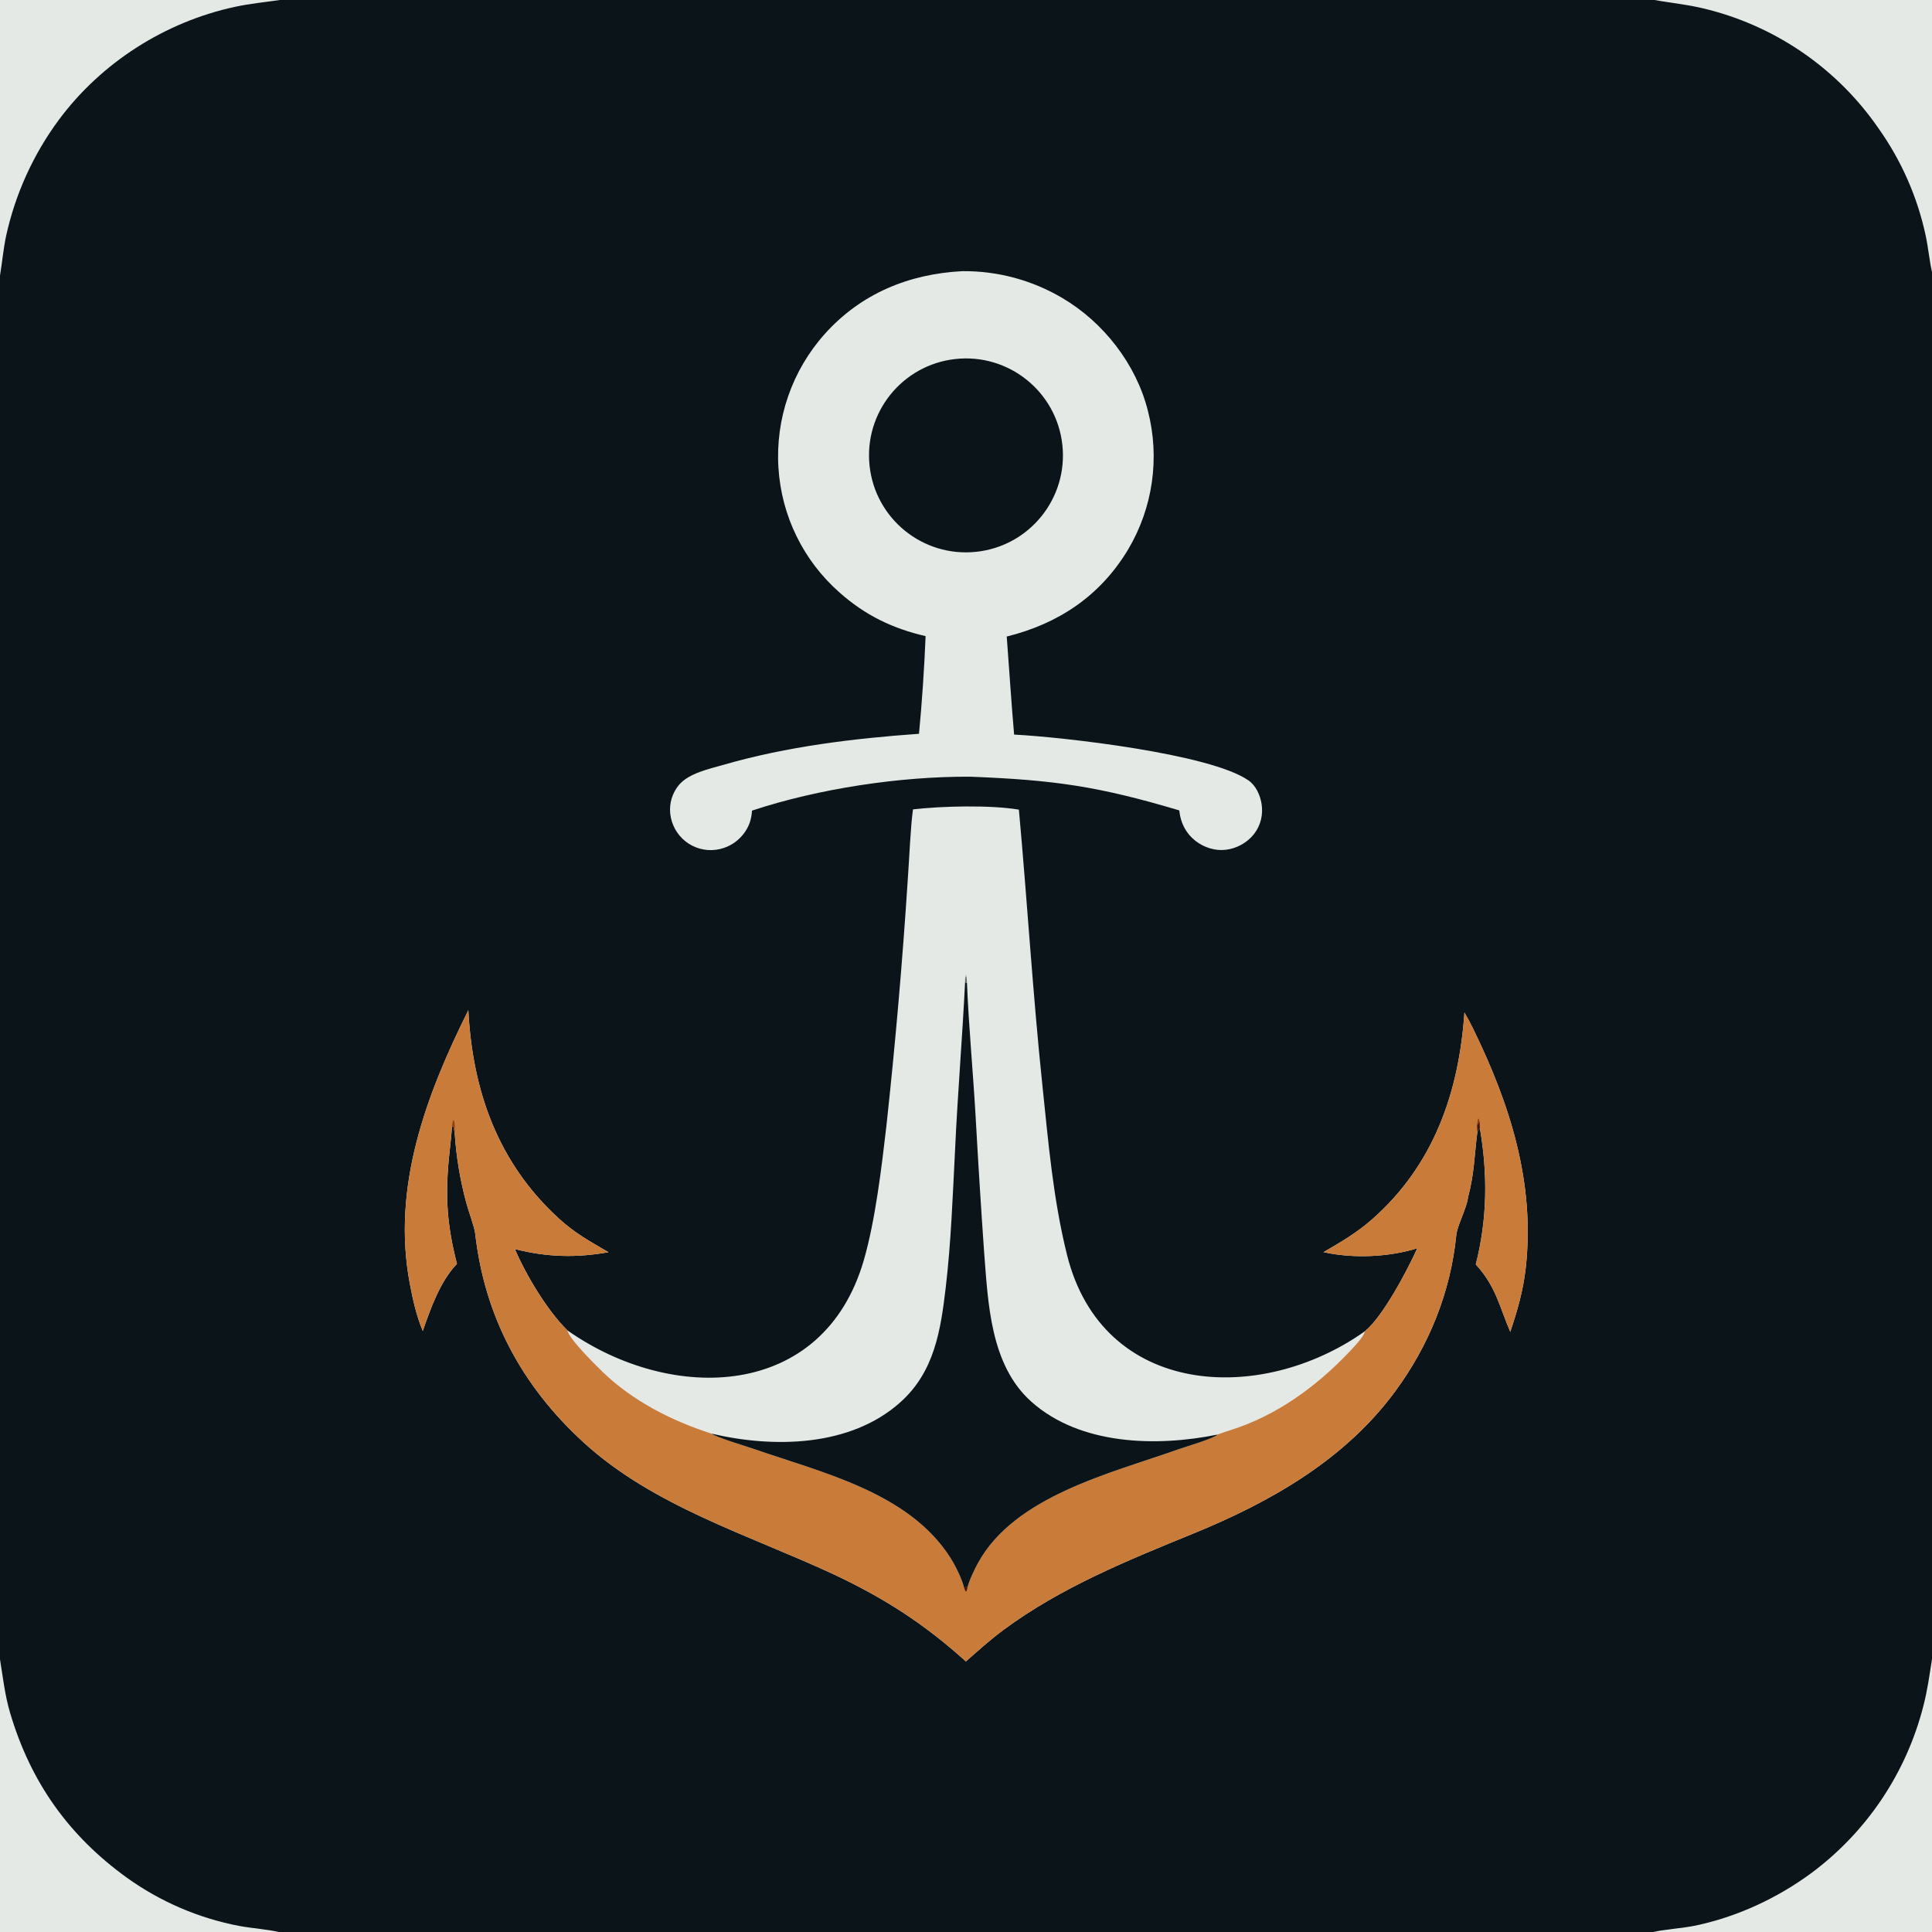
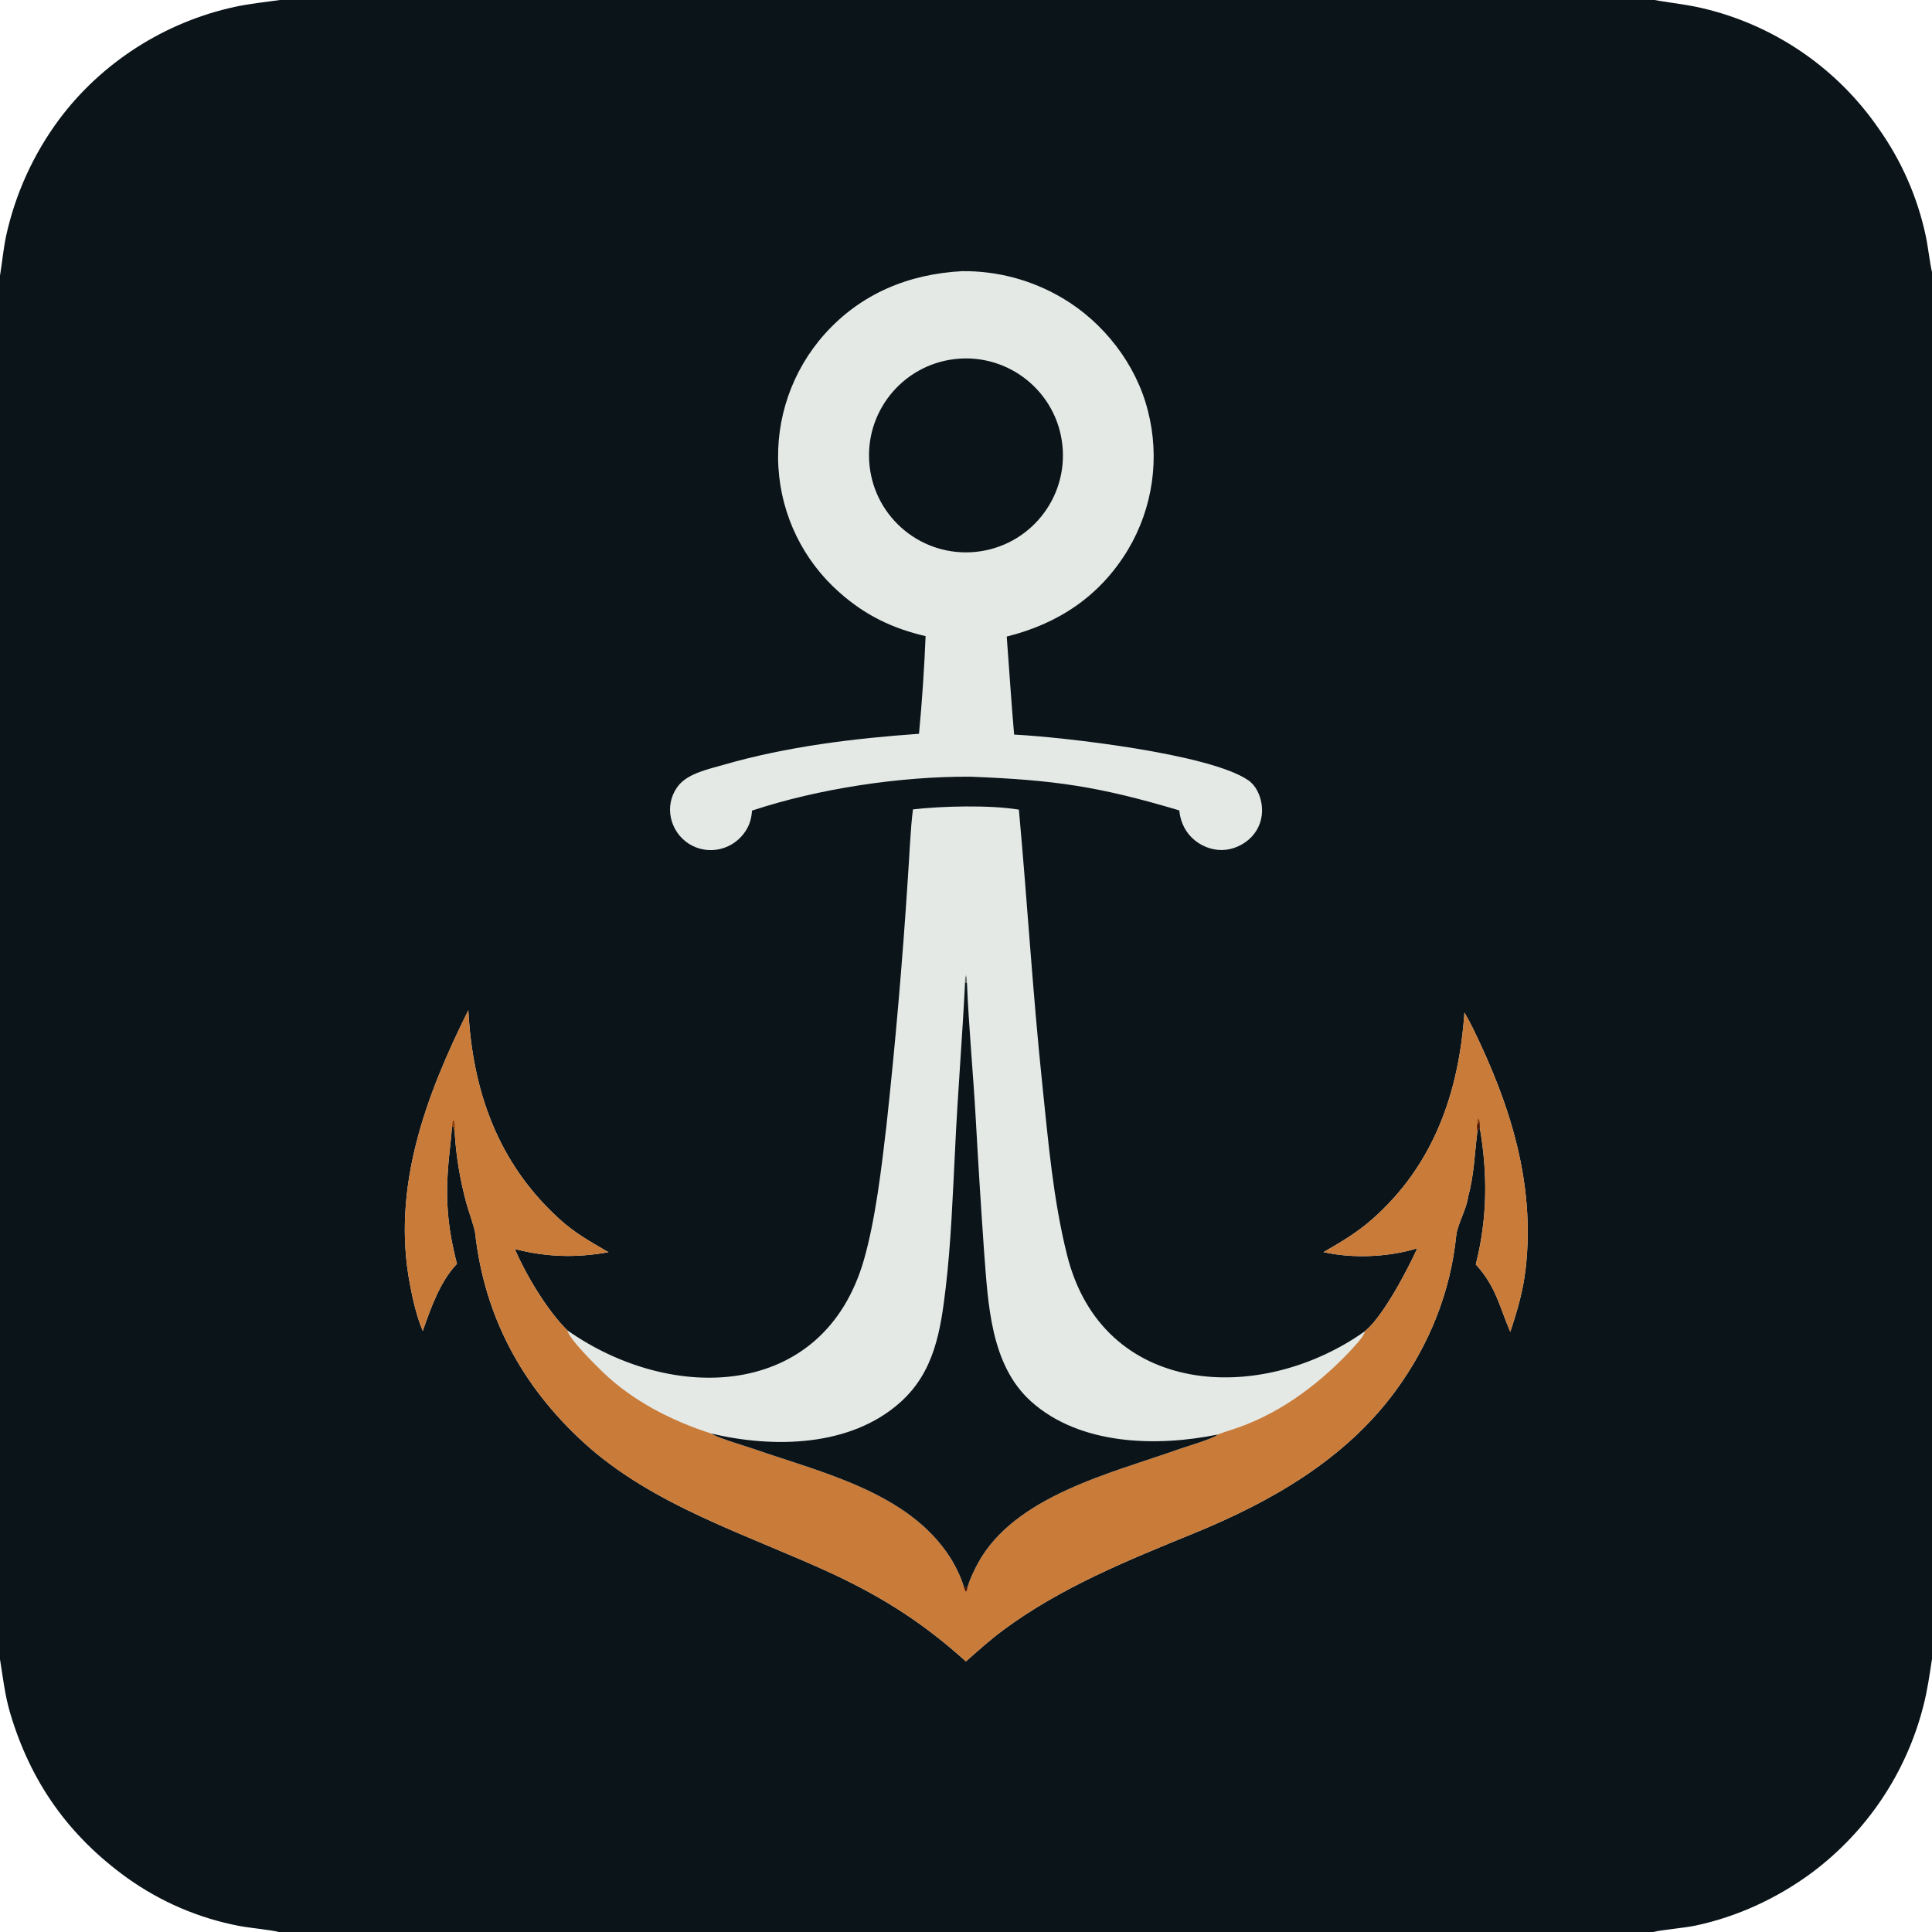
<svg xmlns="http://www.w3.org/2000/svg" width="1024" height="1024" viewBox="0 0 1024 1024">
-   <path fill="#0A1419" d="M0 0L148.276 0L876.889 0L1024 0L1024 144.201L1024 879.268L1024 1024L876.272 1024L147.768 1024L0 1024L0 879.455L0 146.098L0 0Z" />
-   <path fill="#E4E9E6" d="M876.272 1024C881.152 1022.77 892.324 1021.94 898.766 1020.58C920.881 1015.88 941.978 1006.09 960.139 992.695C989.487 970.859 1010.43 939.588 1019.44 904.135C1021.58 895.887 1022.71 887.675 1024 879.268L1024 1024L876.272 1024Z" />
-   <path fill="#E4E9E6" d="M876.889 0L1024 0L1024 144.201C1022.71 138.629 1021.99 131.131 1020.68 125.006C1016.31 104.51 1007.79 85.124 995.657 68.04C974.303 37.046 942.511 14.768 906.089 5.277C894.986 2.361 887.722 1.925 876.889 0Z" />
-   <path fill="#E4E9E6" d="M0 879.455C1.527 888.923 2.598 898.513 5.312 907.709C16.209 944.631 36.453 973.038 67.415 995.345C85.106 1008 105.328 1016.68 126.692 1020.77C132.671 1021.92 142.822 1022.77 147.768 1024L0 1024L0 879.455Z" />
-   <path fill="#E4E9E6" d="M0 0L148.276 0C140.229 1.191 132.44 1.911 124.446 3.642C87.544 11.633 53.812 33.046 31.192 63.506C17.66 81.804 8.138 102.75 3.248 124.977C1.772 131.974 1.152 139.048 0 146.098L0 0Z" />
+   <path fill="#0A1419" fill-rule="evenodd" d="M0 0L148.276 0L876.889 0L1024 0L1024 144.201L1024 879.268L1024 1024L876.272 1024L147.768 1024L0 1024L0 879.455L0 146.098L0 0ZM876.272 1024C881.152 1022.77 892.324 1021.94 898.766 1020.58C920.881 1015.88 941.978 1006.09 960.139 992.695C989.487 970.859 1010.43 939.588 1019.44 904.135C1021.58 895.887 1022.71 887.675 1024 879.268L1024 1024L876.272 1024ZM876.889 0L1024 0L1024 144.201C1022.71 138.629 1021.99 131.131 1020.68 125.006C1016.31 104.51 1007.79 85.124 995.657 68.04C974.303 37.046 942.511 14.768 906.089 5.277C894.986 2.361 887.722 1.925 876.889 0ZM0 879.455C1.527 888.923 2.598 898.513 5.312 907.709C16.209 944.631 36.453 973.038 67.415 995.345C85.106 1008 105.328 1016.68 126.692 1020.77C132.671 1021.92 142.822 1022.77 147.768 1024L0 1024L0 879.455ZM0 0L148.276 0C140.229 1.191 132.44 1.911 124.446 3.642C87.544 11.633 53.812 33.046 31.192 63.506C17.66 81.804 8.138 102.75 3.248 124.977C1.772 131.974 1.152 139.048 0 146.098L0 0Z" />
  <path fill="#E4E9E6" d="M483.902 428.985C499.126 427.226 524.736 426.568 540.031 429.122C544.478 477.815 547.394 526.616 552.492 575.274C555.659 605.501 558.162 635.448 565.536 665.078C584.316 740.533 668.044 744.894 723.409 705.595C733.001 697.892 746.19 672.719 751.179 661.619C735.957 666.337 717.041 667.142 701.497 663.655C710.759 658.266 718.957 653.542 727.1 646.391C759.975 617.52 773.294 578.89 776.172 536.638C777.639 539.122 779.396 542.405 780.703 545.072C800.324 585.123 813.705 626.936 808.672 672.032C807.315 684.183 804.248 694.579 800.48 705.92C794.679 692.475 792.978 681.963 782.191 670.178C788.327 646.075 788.562 622.321 784.352 597.863L783.048 599.74C781.508 611.725 781.387 622.416 778.096 634.544C777.472 640.257 772.389 649.412 771.867 654.618C768.83 684.894 757.472 713.012 739.486 737.448C712.855 773.631 673.585 796.006 632.735 812.706C597.795 826.991 562.229 841.342 531.727 863.987C524.771 869.16 518.448 874.835 511.952 880.595C489.907 860.707 468.974 847.207 441.997 834.49C397.033 813.541 346.401 798.499 309.202 764.419C276.445 734.406 256.828 697.644 251.862 653.791C251.467 650.303 248.339 641.992 247.234 637.861C243.87 625.56 241.774 612.948 240.977 600.222C240.82 599.601 240.44 597.17 240.205 596.827C240.076 596.927 239.72 597.227 239.556 597.386C239.207 602.787 238.351 609.205 237.844 614.727C235.96 635.238 237.093 649.959 242.198 669.866C233.378 678.978 228.166 693.611 224.089 705.456C220.769 697.658 218.804 688.804 217.226 680.481C207.513 629.244 225.763 580.57 248.227 535.412C250.434 577.98 263.765 616.142 296.129 645.764C304.848 653.745 312.425 657.792 322.524 663.701C305.349 666.749 289.887 666.355 272.907 662.032C278.693 675.601 290.002 694.564 300.714 705.103C356.046 744.067 436.495 742.091 457.892 667.742C463.965 646.639 467.245 618.872 469.79 596.964C474.547 553.307 478.34 509.55 481.166 465.726C481.912 455.709 482.598 438.137 483.902 428.985Z" />
  <path fill="#C97B3A" d="M224.089 705.456C220.769 697.658 218.804 688.804 217.226 680.481C207.513 629.244 225.763 580.57 248.227 535.412C250.434 577.98 263.765 616.142 296.129 645.764C304.848 653.745 312.425 657.792 322.524 663.701C305.349 666.749 289.887 666.355 272.907 662.032C278.693 675.601 290.002 694.564 300.714 705.103C301.7 709.756 315.36 723.212 319.409 727.135C335.342 742.573 356.181 753.17 377.163 759.865C379.262 761.721 395.878 766.689 399.584 767.977C435.785 780.558 481.561 790.986 503.615 825.465C506.331 829.712 509.731 836.554 510.942 841.316L512.857 841.181C513.568 837.903 516.643 831.551 518.312 828.499C537.795 792.86 588.829 780.842 624.733 768.105C628.657 766.713 643.303 762.454 645.364 760.346C647.48 759.528 649.631 758.795 651.863 758.102C676.311 750.512 697.57 735.049 715.051 716.636C717.099 714.478 723.111 708.286 723.409 705.595C733.001 697.892 746.19 672.719 751.179 661.619C735.957 666.337 717.041 667.142 701.497 663.655C710.759 658.266 718.957 653.542 727.1 646.391C759.975 617.52 773.294 578.89 776.172 536.638C777.639 539.122 779.396 542.405 780.703 545.072C800.324 585.123 813.705 626.936 808.672 672.032C807.315 684.183 804.248 694.579 800.48 705.92C794.679 692.475 792.978 681.963 782.191 670.178C788.327 646.075 788.562 622.321 784.352 597.863L783.048 599.74C781.508 611.725 781.387 622.416 778.096 634.544C777.472 640.257 772.389 649.412 771.867 654.618C768.83 684.894 757.472 713.012 739.486 737.448C712.855 773.631 673.585 796.006 632.735 812.706C597.795 826.991 562.229 841.342 531.727 863.987C524.771 869.16 518.448 874.835 511.952 880.595C489.907 860.707 468.974 847.207 441.997 834.49C397.033 813.541 346.401 798.499 309.202 764.419C276.445 734.406 256.828 697.644 251.862 653.791C251.467 650.303 248.339 641.992 247.234 637.861C243.87 625.56 241.774 612.948 240.977 600.222C240.82 599.601 240.44 597.17 240.205 596.827C240.076 596.927 239.72 597.227 239.556 597.386C239.207 602.787 238.351 609.205 237.844 614.727C235.96 635.238 237.093 649.959 242.198 669.866C233.378 678.978 228.166 693.611 224.089 705.456Z" />
  <path fill="#914010" d="M239.556 597.386C239.606 596.438 239.615 596.648 239.763 595.695C239.815 595.346 239.863 594.995 239.908 594.644L239.873 594.804L240.267 593.822L239.989 594.278L240.267 593.747C241.33 593.538 240.996 599.68 240.977 600.222C240.82 599.601 240.44 597.17 240.205 596.827C240.076 596.927 239.72 597.227 239.556 597.386Z" />
  <path fill="#451408" d="M782.88 596.357C783.306 595.683 783.799 594.942 784.166 594.249C784.213 595.48 784.262 596.633 784.352 597.863L783.048 599.74C783.019 598.545 782.979 597.557 782.88 596.357Z" />
  <path fill="#451408" d="M510.942 841.316L512.857 841.181C512.134 844.326 511.971 844.305 510.942 841.316Z" />
  <path fill="#914010" d="M782.88 596.357C782.916 595.845 783.343 590.463 784.166 594.249C783.799 594.942 783.306 595.683 782.88 596.357Z" />
  <path fill="#0A1419" d="M511.51 520.577L512.513 520.982C513.422 543.853 515.838 569.285 517.151 592.672C518.457 616.192 519.931 639.702 521.572 663.201C523.721 690.558 524.78 723.375 546.592 742.888C572.522 766.084 613.152 766.9 645.364 760.346C643.303 762.454 628.657 766.713 624.733 768.105C588.829 780.842 537.795 792.86 518.312 828.499C516.643 831.551 513.568 837.903 512.857 841.181L510.942 841.316C509.731 836.554 506.331 829.712 503.615 825.465C481.561 790.986 435.785 780.558 399.584 767.977C395.878 766.689 379.262 761.721 377.163 759.865C410.009 767.578 450.634 766.975 477.163 743.265C495.221 727.126 498.568 705.279 501.244 682.533C504.086 658.384 504.934 634.168 506.182 609.896C507.539 580.119 510.056 550.323 511.51 520.577Z" />
  <path fill="#6C6E6E" d="M511.852 517.24C511.965 517.475 512.061 517.499 512.296 517.668C512.412 518.839 512.469 519.807 512.513 520.982L511.51 520.577C511.471 518.94 511.482 518.839 511.852 517.24Z" />
  <path fill="#BEC1C1" d="M511.852 517.24C511.883 517.05 511.878 516.568 512.081 516.412C512.323 516.765 512.278 517.243 512.296 517.668C512.061 517.499 511.965 517.475 511.852 517.24Z" />
  <path fill="#E4E9E6" d="M509.998 143.722C528.635 143.53 546.969 148.442 563.014 157.927C584.889 170.806 602.213 193.019 608.413 217.757C614.841 242.662 611.071 269.101 597.938 291.216C583.176 315.818 561.058 330.571 533.592 337.384C534.887 354.542 536.024 372.298 537.502 389.343C563.097 390.645 641.265 399.458 661.652 413.585C665.652 416.358 667.909 421.376 668.656 426.063C669.556 431.715 668.225 437.466 664.695 442.004C661.133 446.582 655.589 449.673 649.841 450.386C643.996 451.11 638.101 449.191 633.504 445.576C628.624 441.739 625.829 436.275 625.113 430.159L625.046 429.532C582.281 416.788 559.014 413.405 514.284 411.668C477.227 411.448 433.776 417.979 398.584 429.639C398.281 434.323 397.054 438.091 394.178 441.884C390.622 446.555 385.352 449.617 379.533 450.392C373.755 451.165 367.911 449.562 363.337 445.949C358.752 442.317 355.831 436.986 355.236 431.168C354.676 425.724 356.33 420.284 359.826 416.074C365.118 409.786 375.828 407.574 383.69 405.306C417.078 395.675 452.482 391.375 487.087 388.921C488.598 373.526 490.002 352.511 490.585 337.167C472.991 333.081 458.586 326.118 444.975 314.041C425.805 297.187 414.149 273.384 412.591 247.906C410.946 221.927 419.798 196.376 437.163 176.983C456.328 155.603 481.642 145.215 509.998 143.722Z" />
  <path fill="#0A1419" d="M506.295 190.295C534.578 187.143 560.037 207.575 563.083 235.869C566.129 264.164 545.602 289.546 517.297 292.487C489.141 295.412 463.921 275.016 460.891 246.871C457.861 218.726 478.161 193.431 506.295 190.295Z" />
</svg>
